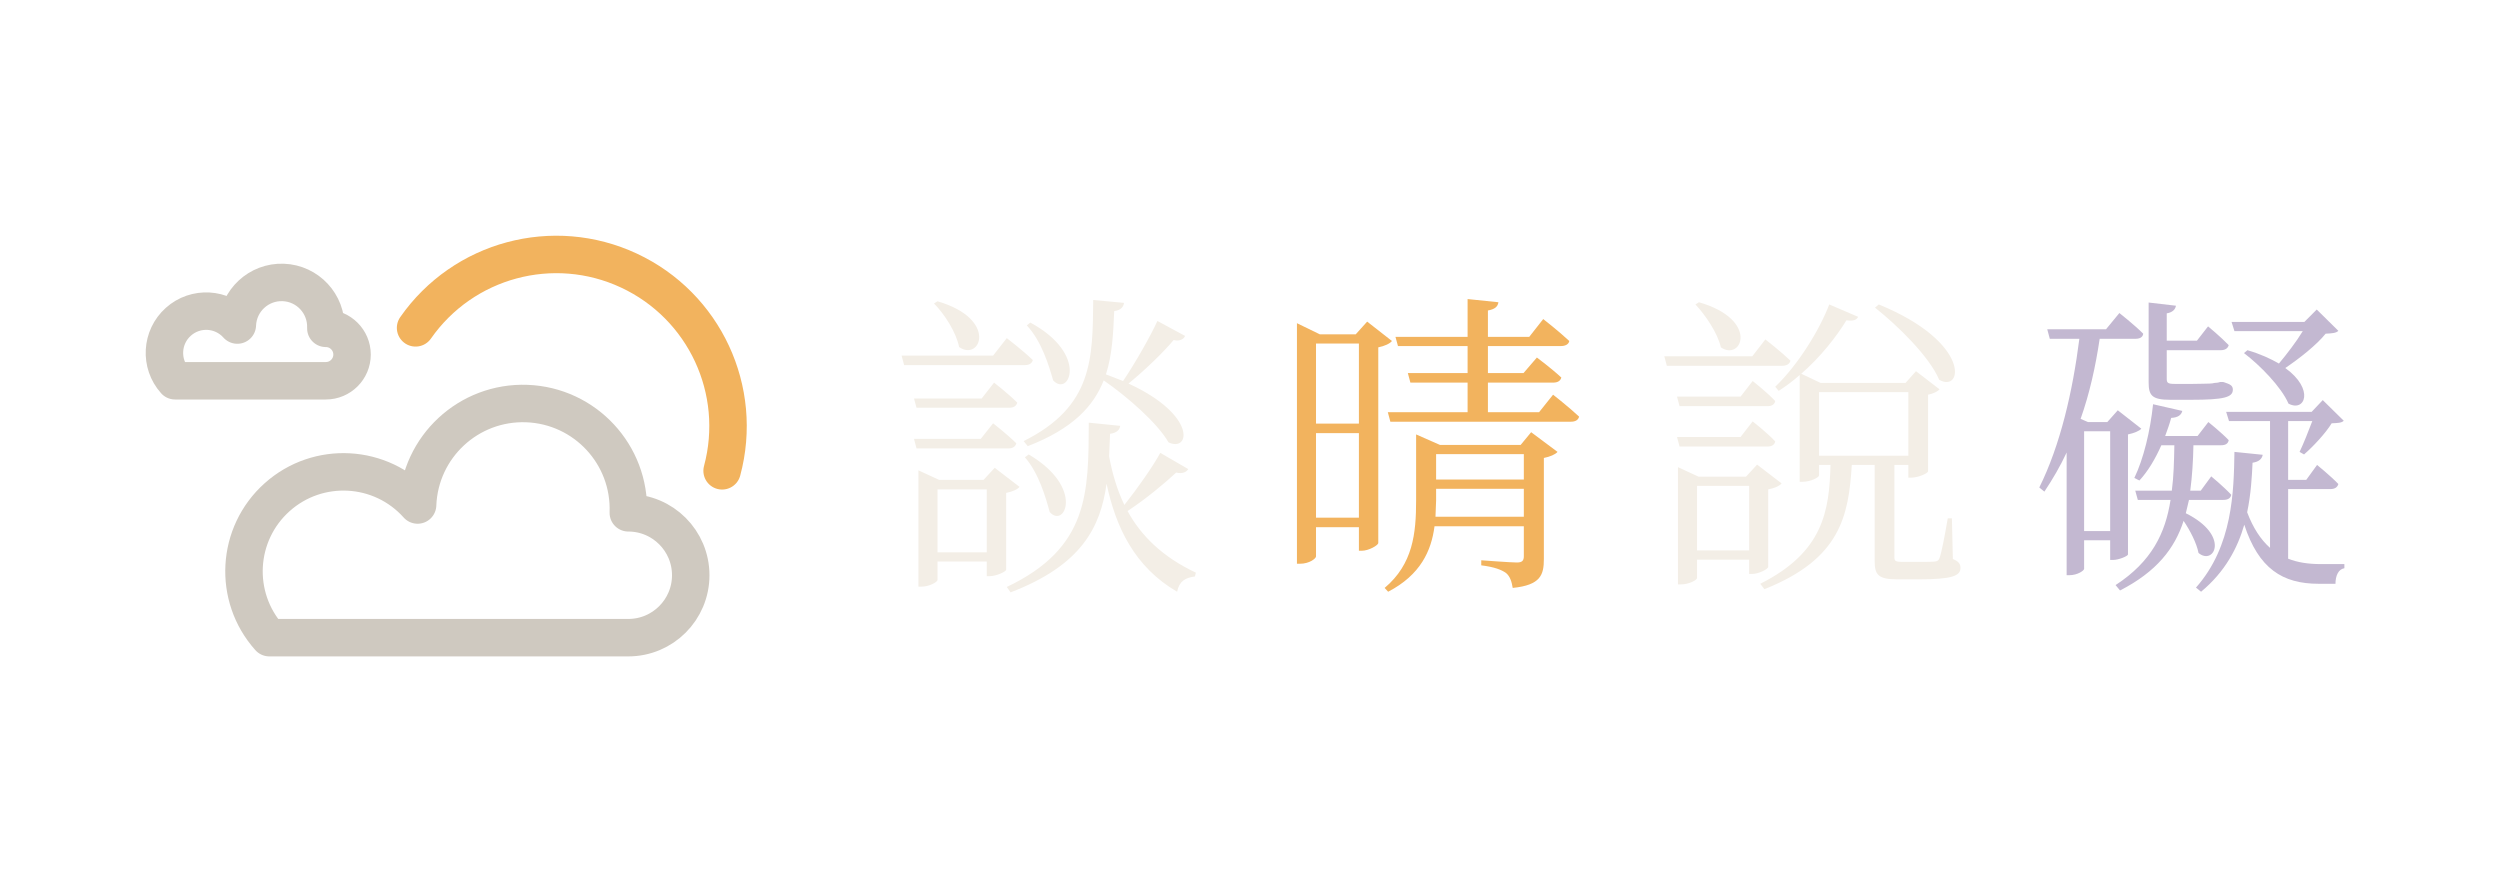
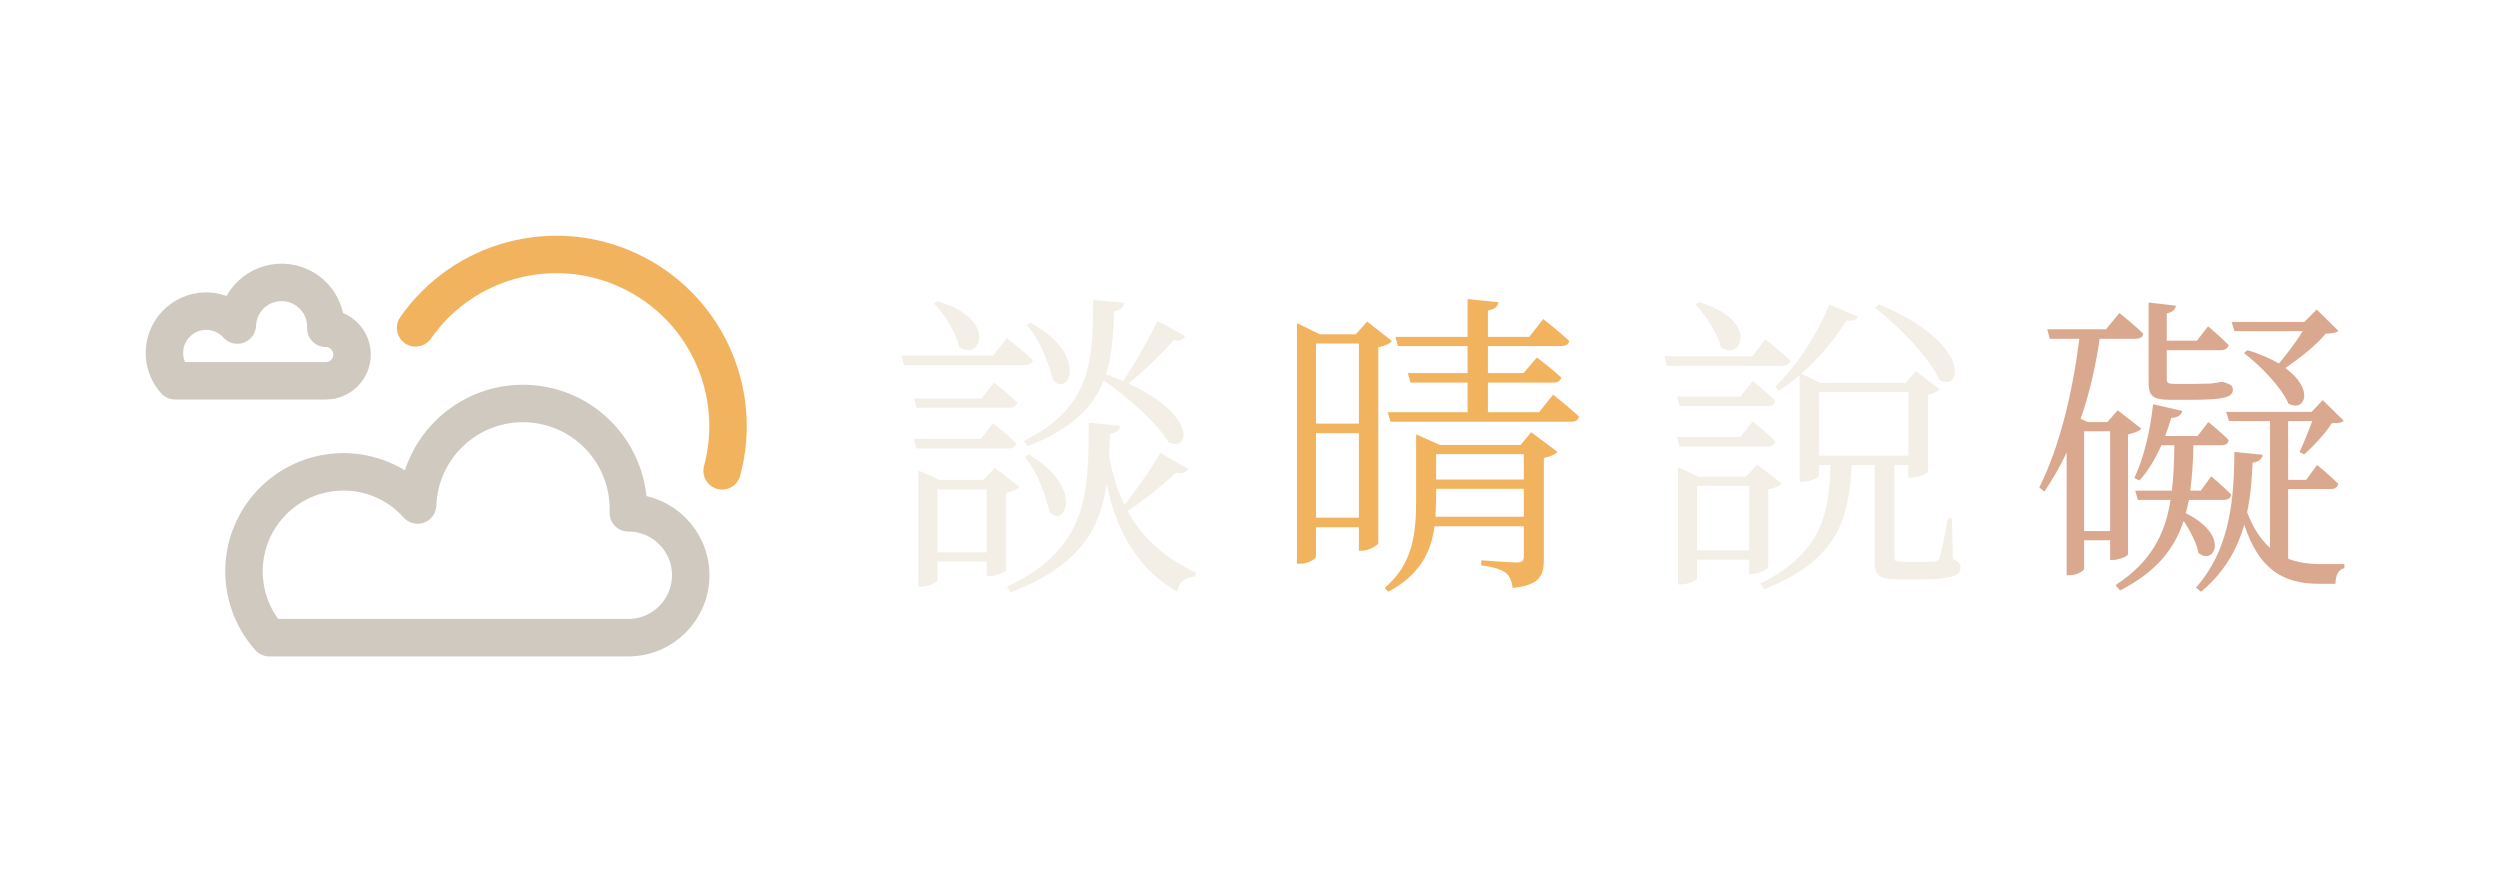
<svg xmlns="http://www.w3.org/2000/svg" width="1180" height="420" viewBox="0 0 1180 420">
  <g data-layer="sym">
    <g transform="translate(210 210) scale(0.7366717) translate(7.5 3.5)">
      <g data-layer="a">
        <path d="M -120 120 H 110 A 40 40 0 0 0 110 40 A 67.5 67.5 0 0 0 -25 35 A 55 55 0 0 0 -120 120 Z" fill="none" stroke="#CFC9C0" stroke-width="24" stroke-linecap="round" stroke-linejoin="round" />
        <g transform="translate(-130 -95) scale(.42)">
          <path d="M -120 120 H 110 A 40 40 0 0 0 110 40 A 67.5 67.5 0 0 0 -25 35 A 55 55 0 0 0 -120 120 Z" fill="none" stroke="#CFC9C0" stroke-width="57.143" stroke-linecap="round" stroke-linejoin="round" opacity="1" />
        </g>
      </g>
      <g data-layer="q">
        <path d="M -26.3 -78.5 A 110 110 0 0 1 170.1 13.1" fill="none" stroke="#F2B35E" stroke-width="24" stroke-linecap="round" stroke-linejoin="round" />
      </g>
    </g>
  </g>
  <g data-layer="txt">
    <text x="420.0" y="267.0" font-family="Noto Serif CJK TC" font-size="150" fill="#F3EEE6">談</text>
    <text x="600.0" y="267.0" font-family="Noto Serif CJK TC" font-size="150" fill="#F2B35E">晴</text>
    <text x="780.0" y="267.0" font-family="Noto Serif CJK TC" font-size="150" fill="#F3EEE6">說</text>
-     <text x="960.0" y="267.0" font-family="Noto Serif CJK TC" font-size="150" fill="#C3B8D1">礙</text>
+     <text x="960.0" y="267.0" font-family="Noto Serif CJK TC" font-size="150" fill="#D9A88E">礙</text>
  </g>
</svg>
